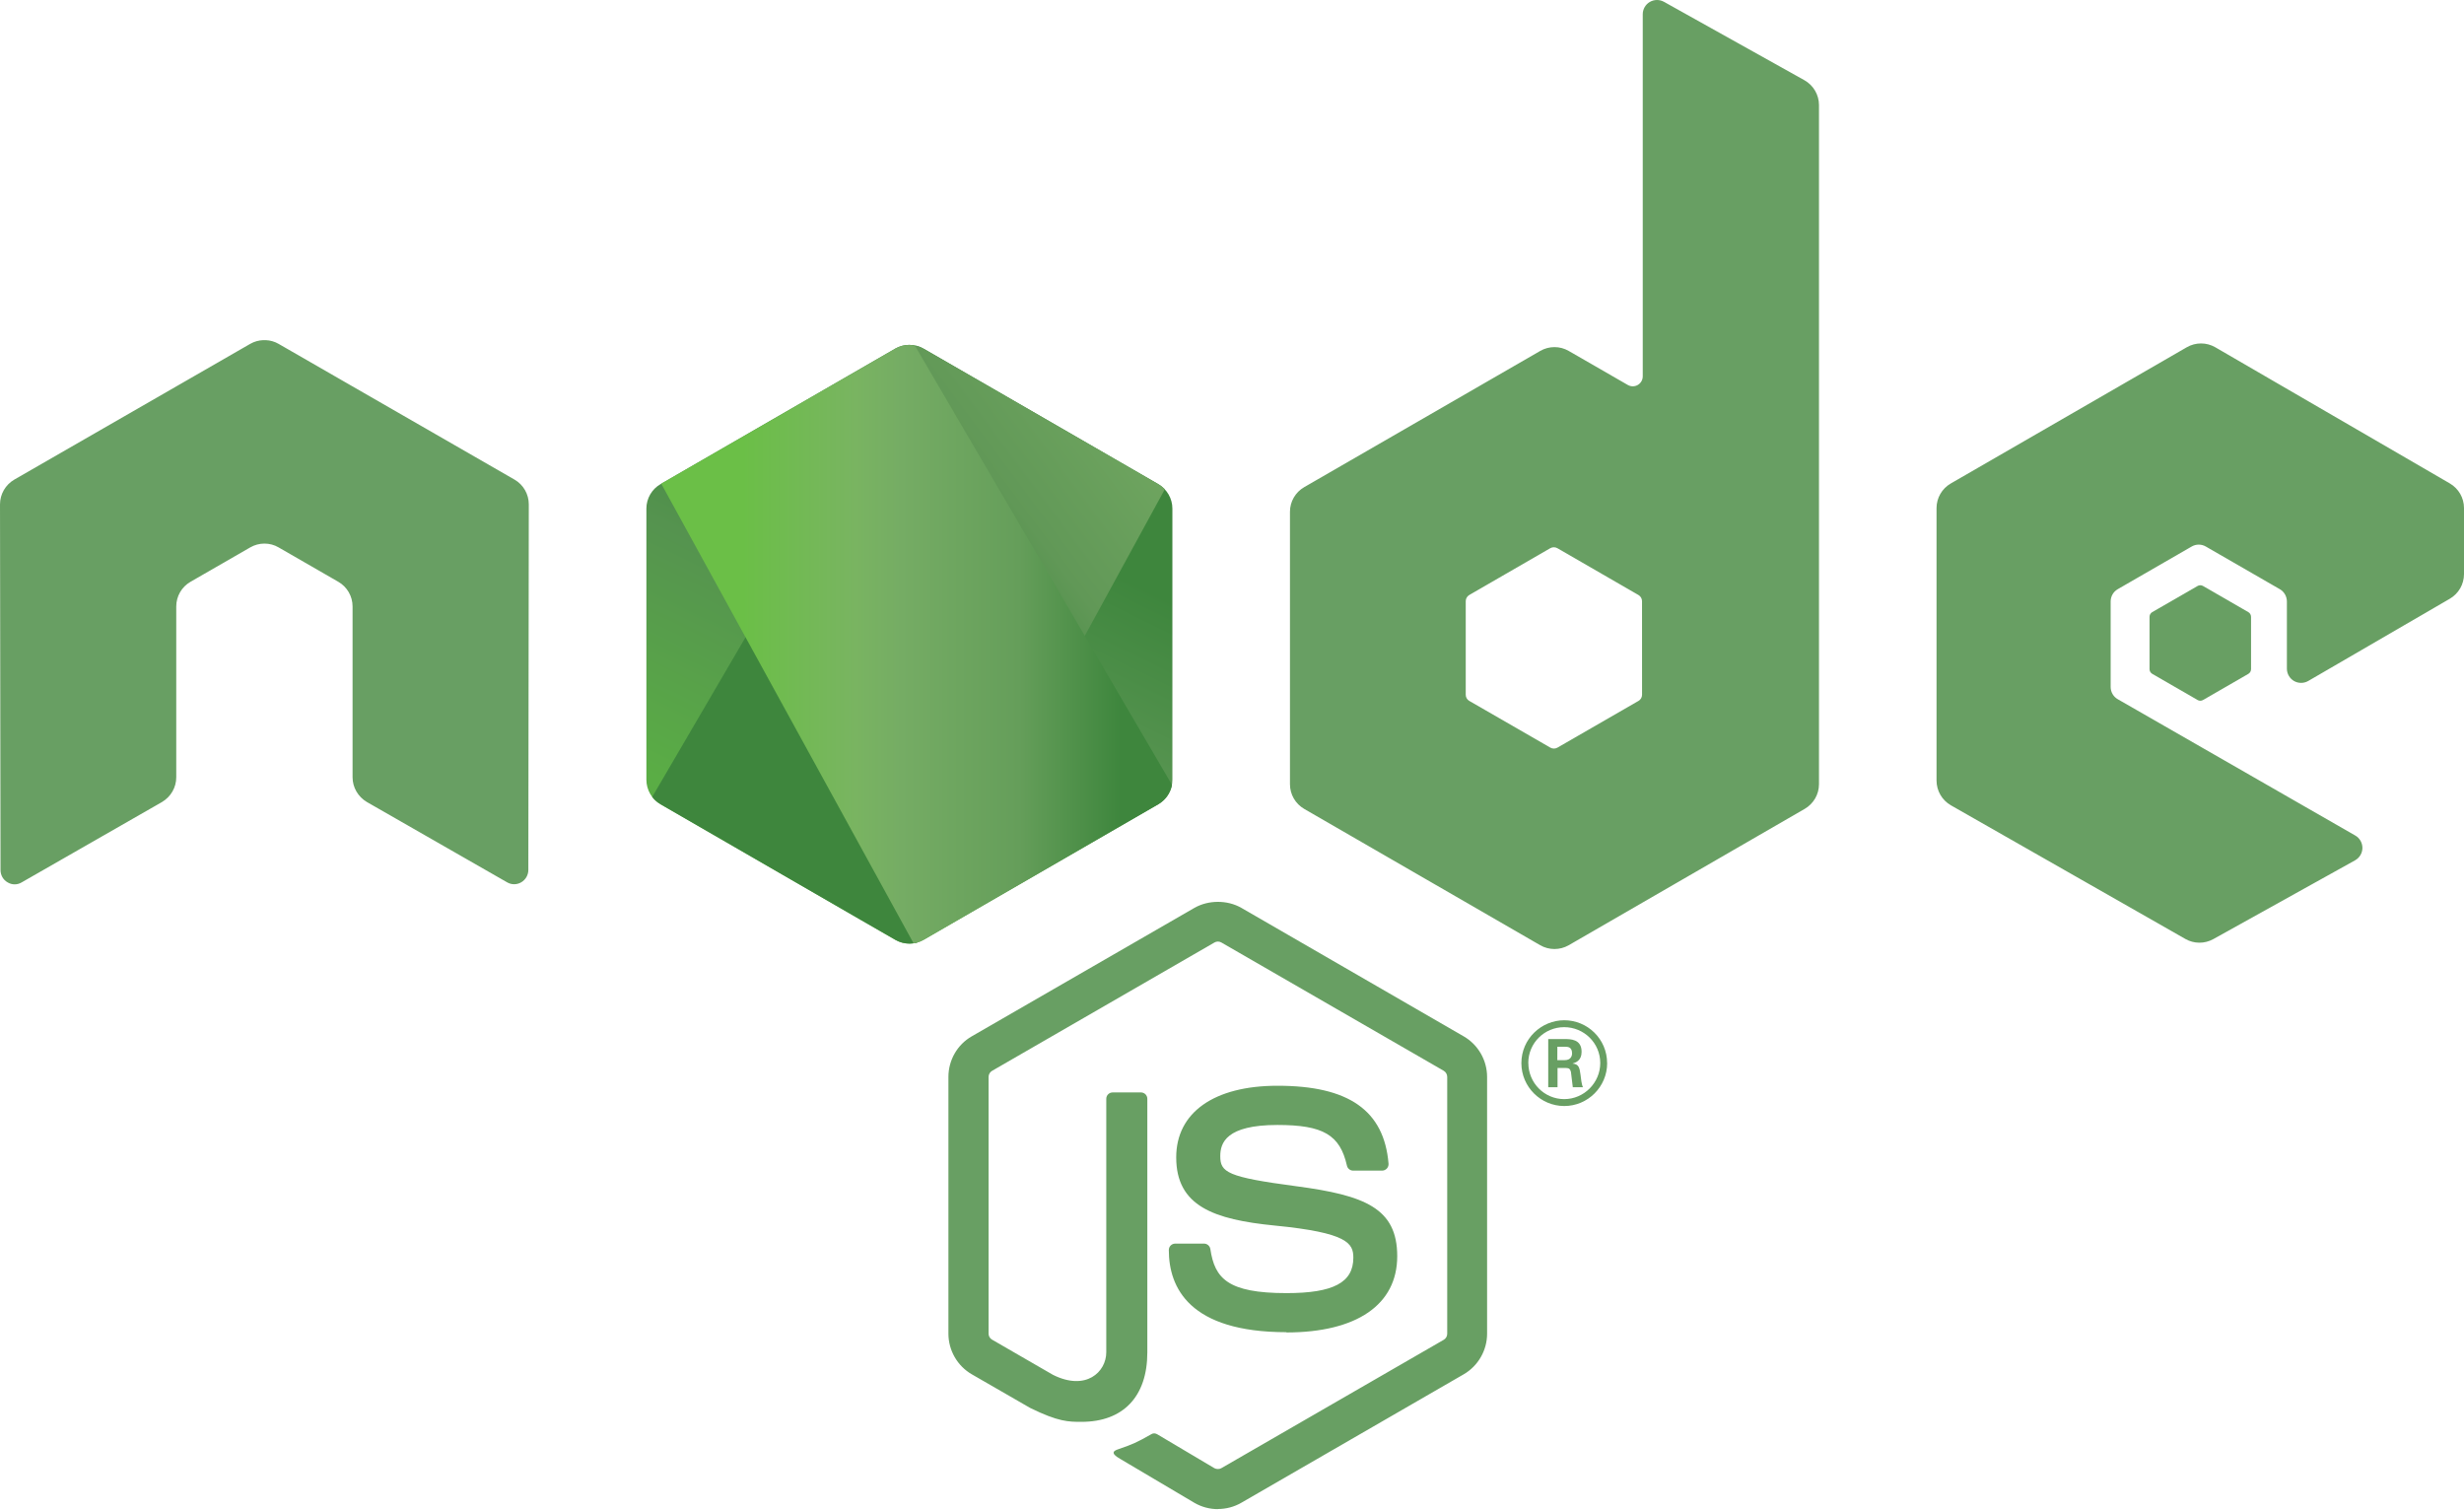
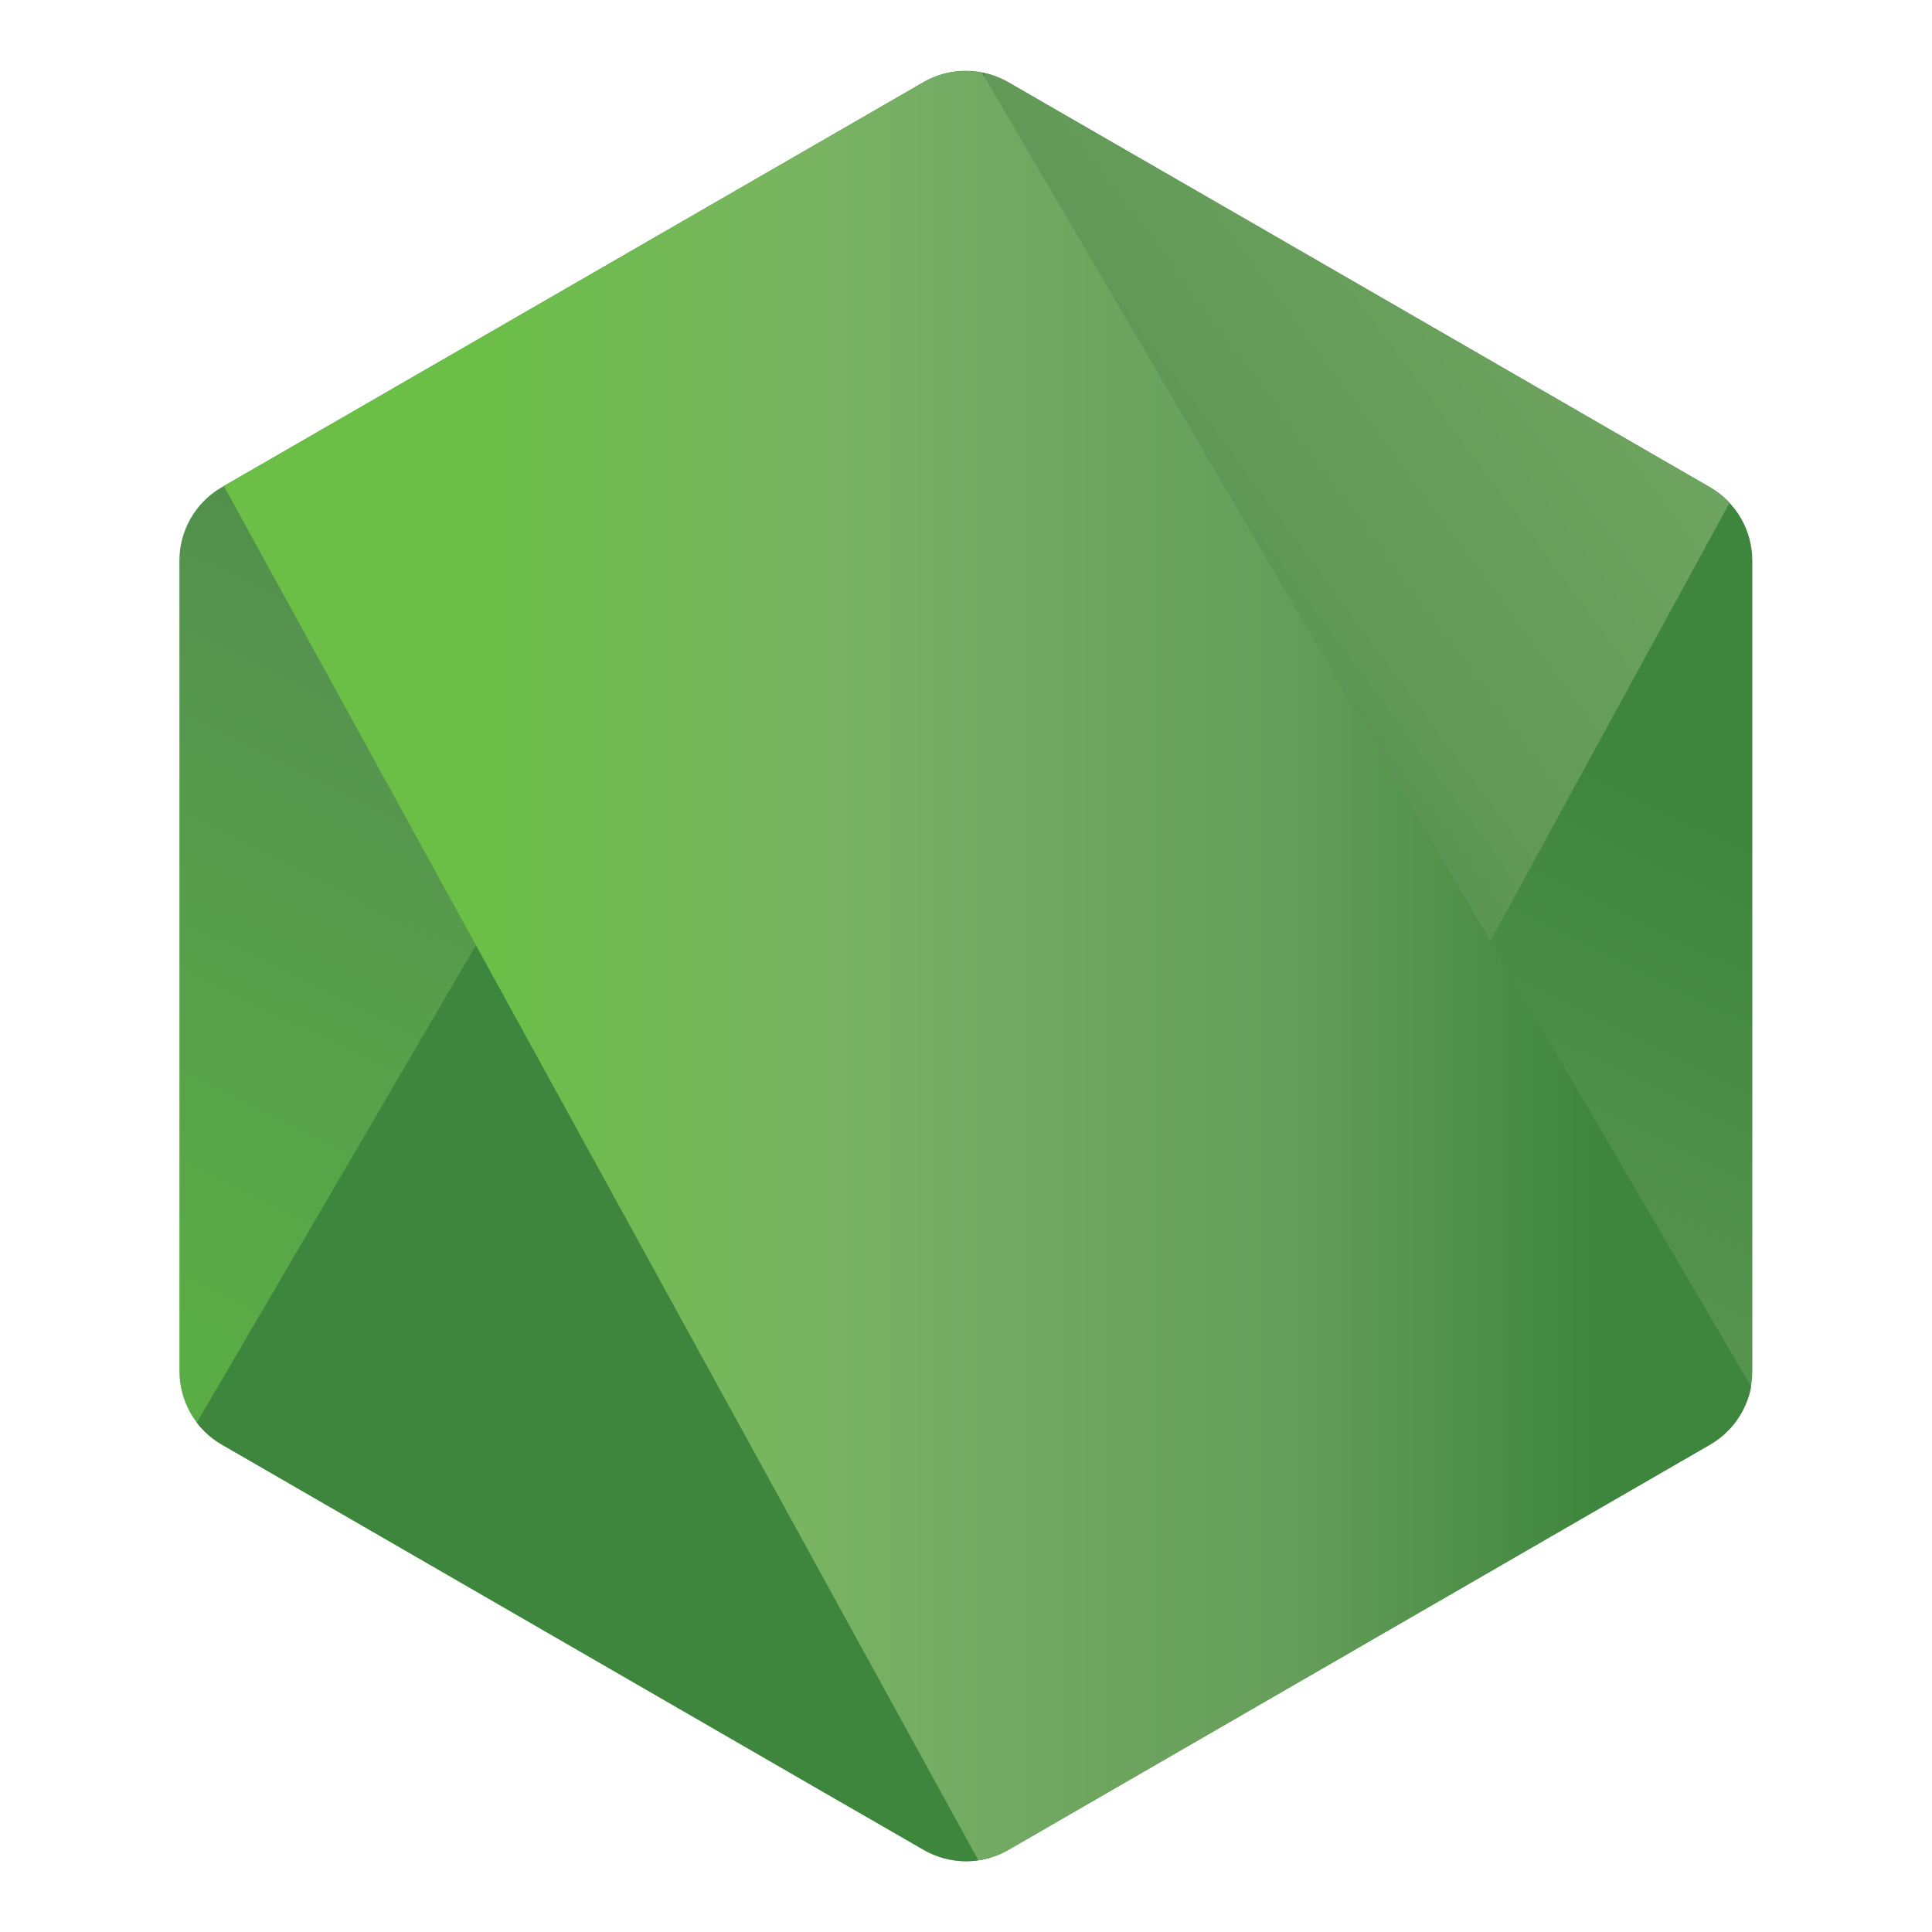
- <svg xmlns="http://www.w3.org/2000/svg" width="589.827" height="361.238" version="1.2" viewBox="0 0 442.37 270.929">
+ <svg xmlns="http://www.w3.org/2000/svg" width="800px" height="800px" viewBox="-3.8 -1.5 40.921 40.921">
  <defs>
+     <linearGradient id="b" x1="271.97" x2="211.104" y1="217.606" y2="341.772" gradientUnits="userSpaceOnUse">
+       <stop offset=".3" stop-color="#3e863d" />
+       <stop offset=".5" stop-color="#55934f" />
+       <stop offset=".8" stop-color="#5aad45" />
+     </linearGradient>
+     <linearGradient id="d" x1="186.484" x2="297.349" y1="321.381" y2="239.465" gradientUnits="userSpaceOnUse">
+       <stop offset=".57" stop-color="#3e863d" />
+       <stop offset=".72" stop-color="#619857" />
+       <stop offset="1" stop-color="#76ac64" />
+     </linearGradient>
+     <linearGradient id="f" x1="197.051" x2="288.72" y1="279.652" y2="279.652" gradientUnits="userSpaceOnUse">
+       <stop offset=".16" stop-color="#6bbf47" />
+       <stop offset=".38" stop-color="#79b461" />
+       <stop offset=".47" stop-color="#75ac64" />
+       <stop offset=".7" stop-color="#659e5a" />
+       <stop offset=".9" stop-color="#3e863d" />
+     </linearGradient>
    <clipPath id="a">
-       <path d="M239.03 226.605l-42.13 24.317c-1.578.91-2.546 2.59-2.546 4.406v48.668c0 1.817.968 3.496 2.546 4.406l42.133 24.336c1.575.907 3.517.907 5.09 0l42.126-24.336c1.57-.91 2.54-2.59 2.54-4.406v-48.668c0-1.816-.97-3.496-2.55-4.406l-42.12-24.317c-.79-.453-1.67-.68-2.55-.68-.88 0-1.76.227-2.55.68" />
+       <path d="m239.03 226.605-42.13 24.317a5.085 5.085 0 0 0-2.546 4.406v48.668c0 1.817.968 3.496 2.546 4.406l42.133 24.336a5.1 5.1 0 0 0 5.09 0l42.126-24.336a5.096 5.096 0 0 0 2.54-4.406v-48.668c0-1.816-.97-3.496-2.55-4.406l-42.12-24.317a5.123 5.123 0 0 0-5.1 0" />
    </clipPath>
-     <linearGradient id="b" x1="-.348" x2="1.251" gradientTransform="rotate(116.114 53.1 202.97) scale(86.48)" gradientUnits="userSpaceOnUse">
-       <stop offset=".3" stop-color="#3E863D" />
-       <stop offset=".5" stop-color="#55934F" />
-       <stop offset=".8" stop-color="#5AAD45" />
-     </linearGradient>
    <clipPath id="c">
-       <path d="M195.398 307.086c.403.523.907.976 1.5 1.316l36.14 20.875 6.02 3.46c.9.52 1.926.74 2.934.665.336-.027.672-.09 1-.183l44.434-81.36c-.34-.37-.738-.68-1.184-.94l-27.586-15.93-14.582-8.39c-.414-.24-.863-.41-1.32-.53zm0 0" />
+       <path d="M195.398 307.086c.403.523.907.976 1.5 1.316l36.14 20.875 6.02 3.46c.9.52 1.926.74 2.934.665.336-.027.672-.09 1-.183l44.434-81.36c-.34-.37-.738-.68-1.184-.94l-27.586-15.93-14.582-8.39a5.318 5.318 0 0 0-1.32-.53zm0 0" />
    </clipPath>
-     <linearGradient id="d" x1="-.456" x2=".582" gradientTransform="rotate(-36.46 550.846 -214.337) scale(132.798)" gradientUnits="userSpaceOnUse">
-       <stop offset=".57" stop-color="#3E863D" />
-       <stop offset=".72" stop-color="#619857" />
-       <stop offset="1" stop-color="#76AC64" />
-     </linearGradient>
    <clipPath id="e">
-       <path d="M241.066 225.953c-.707.07-1.398.29-2.035.652l-42.01 24.247 45.3 82.51c.63-.09 1.25-.3 1.81-.624l42.13-24.336c1.3-.754 2.19-2.03 2.46-3.476l-46.18-78.89c-.34-.067-.68-.102-1.03-.102-.14 0-.28.007-.42.02" />
+       <path d="M241.066 225.953a5.14 5.14 0 0 0-2.035.652l-42.01 24.247 45.3 82.51c.63-.09 1.25-.3 1.81-.624l42.13-24.336a5.105 5.105 0 0 0 2.46-3.476l-46.18-78.89a5.29 5.29 0 0 0-1.03-.102l-.42.02" />
    </clipPath>
-     <linearGradient id="f" x1=".043" x2=".984" gradientTransform="translate(192.862 279.652) scale(97.417)" gradientUnits="userSpaceOnUse">
-       <stop offset=".16" stop-color="#6BBF47" />
-       <stop offset=".38" stop-color="#79B461" />
-       <stop offset=".47" stop-color="#75AC64" />
-       <stop offset=".7" stop-color="#659E5A" />
-       <stop offset=".9" stop-color="#3E863D" />
-     </linearGradient>
  </defs>
-   <path fill="#689f63" d="M218.647 270.93c-1.46 0-2.91-.383-4.19-1.12l-13.337-7.896c-1.992-1.114-1.02-1.508-.363-1.735 2.656-.93 3.195-1.14 6.03-2.75.298-.17.688-.11.993.07l10.246 6.08c.37.2.895.2 1.238 0l39.95-23.06c.37-.21.61-.64.61-1.08v-46.1c0-.46-.24-.87-.618-1.1l-39.934-23.04c-.37-.22-.86-.22-1.23 0l-39.926 23.04c-.387.22-.633.65-.633 1.09v46.1c0 .44.24.86.62 1.07l10.94 6.32c5.94 2.97 9.57-.53 9.57-4.05v-45.5c0-.65.51-1.15 1.16-1.15h5.06c.63 0 1.15.5 1.15 1.15v45.52c0 7.92-4.32 12.47-11.83 12.47-2.31 0-4.13 0-9.21-2.5l-10.48-6.04c-2.59-1.5-4.19-4.3-4.19-7.29v-46.1c0-3 1.6-5.8 4.19-7.28l39.99-23.07c2.53-1.43 5.89-1.43 8.4 0l39.94 23.08c2.58 1.49 4.19 4.28 4.19 7.28v46.1c0 2.99-1.61 5.78-4.19 7.28l-39.94 23.07c-1.28.74-2.73 1.12-4.21 1.12" />
-   <path fill="#689f63" d="M230.987 239.164c-17.48 0-21.145-8.024-21.145-14.754 0-.64.516-1.15 1.157-1.15h5.16c.57 0 1.05.415 1.14.978.78 5.258 3.1 7.91 13.67 7.91 8.42 0 12-1.902 12-6.367 0-2.57-1.02-4.48-14.1-5.76-10.94-1.08-17.7-3.49-17.7-12.24 0-8.06 6.8-12.86 18.19-12.86 12.79 0 19.13 4.44 19.93 13.98.03.33-.09.65-.31.89-.22.23-.53.37-.85.37h-5.19c-.54 0-1.01-.38-1.12-.9-1.25-5.53-4.27-7.3-12.48-7.3-9.19 0-10.26 3.2-10.26 5.6 0 2.91 1.26 3.76 13.66 5.4 12.28 1.63 18.11 3.93 18.11 12.56 0 8.7-7.26 13.69-19.92 13.69m48.66-48.89h1.34c1.1 0 1.31-.77 1.31-1.22 0-1.18-.81-1.18-1.26-1.18h-1.38zm-1.63-3.78h2.97c1.02 0 3.02 0 3.02 2.28 0 1.59-1.02 1.92-1.63 2.12 1.19.08 1.27.86 1.43 1.96.08.69.21 1.88.45 2.28h-1.83c-.05-.4-.33-2.6-.33-2.72-.12-.49-.29-.73-.9-.73h-1.51v3.46h-1.67zm-3.57 4.3c0 3.58 2.89 6.48 6.44 6.48 3.58 0 6.47-2.96 6.47-6.48 0-3.59-2.93-6.44-6.48-6.44-3.5 0-6.44 2.81-6.44 6.43m14.16.03c0 4.24-3.47 7.7-7.7 7.7-4.2 0-7.7-3.42-7.7-7.7 0-4.36 3.58-7.7 7.7-7.7 4.15 0 7.69 3.35 7.69 7.7" />
-   <path fill="#689f63" fill-rule="evenodd" d="M94.936 90.55c0-1.84-.97-3.53-2.558-4.445l-42.356-24.37c-.715-.42-1.516-.64-2.328-.67h-.438c-.812.03-1.613.25-2.34.67L2.562 86.105C.984 87.025 0 88.715 0 90.555l.093 65.64c0 .91.47 1.76 1.27 2.21.78.48 1.76.48 2.54 0l25.18-14.42c1.59-.946 2.56-2.618 2.56-4.44V108.88c0-1.83.97-3.52 2.555-4.43l10.72-6.174c.796-.46 1.67-.688 2.56-.688.876 0 1.77.226 2.544.687l10.715 6.172c1.586.91 2.56 2.6 2.56 4.43v30.663c0 1.82.983 3.5 2.565 4.44l25.164 14.41c.79.47 1.773.47 2.56 0 .776-.45 1.268-1.3 1.268-2.21zm199.868 34.176c0 .457-.243.88-.64 1.106l-14.548 8.386c-.395.227-.883.227-1.277 0l-14.55-8.386c-.4-.227-.64-.65-.64-1.106V107.93c0-.458.24-.88.63-1.11l14.54-8.4c.4-.23.89-.23 1.29 0l14.55 8.4c.4.23.64.652.64 1.11zM298.734.324c-.794-.442-1.76-.43-2.544.027-.78.46-1.262 1.3-1.262 2.21v65c0 .64-.34 1.23-.894 1.55-.55.32-1.235.32-1.79 0L281.634 63c-1.58-.914-3.526-.914-5.112 0l-42.37 24.453c-1.583.91-2.56 2.6-2.56 4.42v48.92c0 1.83.977 3.51 2.56 4.43l42.37 24.47c1.582.91 3.53.91 5.117 0l42.37-24.48c1.58-.92 2.56-2.6 2.56-4.43V18.863c0-1.856-1.01-3.563-2.63-4.47zm141.093 107.164c1.574-.914 2.543-2.602 2.543-4.422V91.21c0-1.824-.97-3.507-2.547-4.425l-42.1-24.44c-1.59-.92-3.54-.92-5.13 0l-42.36 24.45c-1.59.92-2.56 2.6-2.56 4.43v48.9c0 1.84.99 3.54 2.58 4.45l42.09 23.99c1.55.89 3.45.9 5.02.03l25.46-14.15c.8-.45 1.31-1.3 1.31-2.22 0-.92-.49-1.78-1.29-2.23l-42.62-24.46c-.8-.45-1.29-1.3-1.29-2.21v-15.34c0-.916.48-1.76 1.28-2.216l13.26-7.65c.79-.46 1.76-.46 2.55 0l13.27 7.65c.79.45 1.28 1.3 1.28 2.21v12.06c0 .91.49 1.76 1.28 2.22.79.45 1.77.45 2.56-.01zm0 0" />
-   <path fill="#689f63" fill-rule="evenodd" d="M394.538 105.2c.3-.177.676-.177.98 0l8.13 4.69c.304.176.49.5.49.85v9.39c0 .35-.186.674-.49.85l-8.13 4.69c-.304.177-.68.177-.98 0l-8.125-4.69c-.31-.176-.5-.5-.5-.85v-9.39c0-.35.18-.674.49-.85zm0 0" />
-   <g clip-path="url(#a)" transform="translate(-78.306 -164.016)">
-     <path fill="url(#b)" d="M331.363 246.793l-118.715-58.19-60.87 124.174L270.49 370.97zm0 0" />
+   <g clip-path="url(#a)" transform="translate(-68.564 -79.701) scale(.35278)">
+     <path fill="url(#b)" d="m331.363 246.793-118.715-58.19-60.87 124.174L270.49 370.97zm0 0" />
  </g>
-   <g clip-path="url(#c)" transform="translate(-78.306 -164.016)">
-     <path fill="url(#d)" d="M144.07 264.004l83.825 113.453 110.86-81.906-83.83-113.45zm0 0" />
+   <g clip-path="url(#c)" transform="translate(-68.564 -79.701) scale(.35278)">
+     <path fill="url(#d)" d="m144.07 264.004 83.825 113.453 110.86-81.906-83.83-113.45zm0 0" />
  </g>
-   <g clip-path="url(#e)" transform="translate(-78.306 -164.016)">
+   <g clip-path="url(#e)" transform="translate(-68.564 -79.701) scale(.35278)">
    <path fill="url(#f)" d="M197.02 225.934v107.43h91.683v-107.43zm0 0" />
  </g>
</svg>
